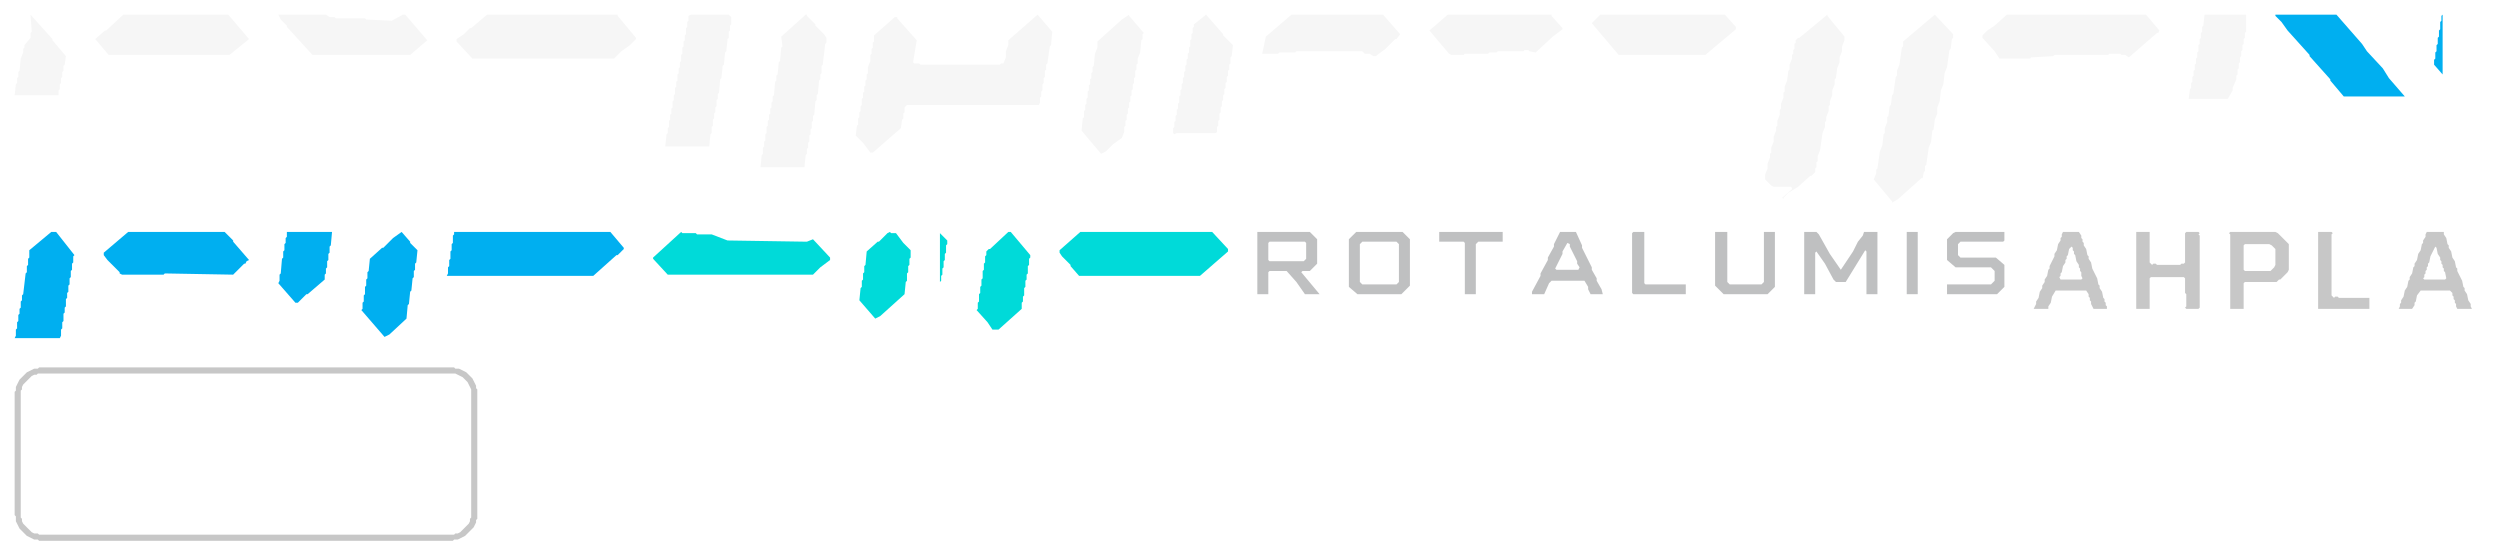
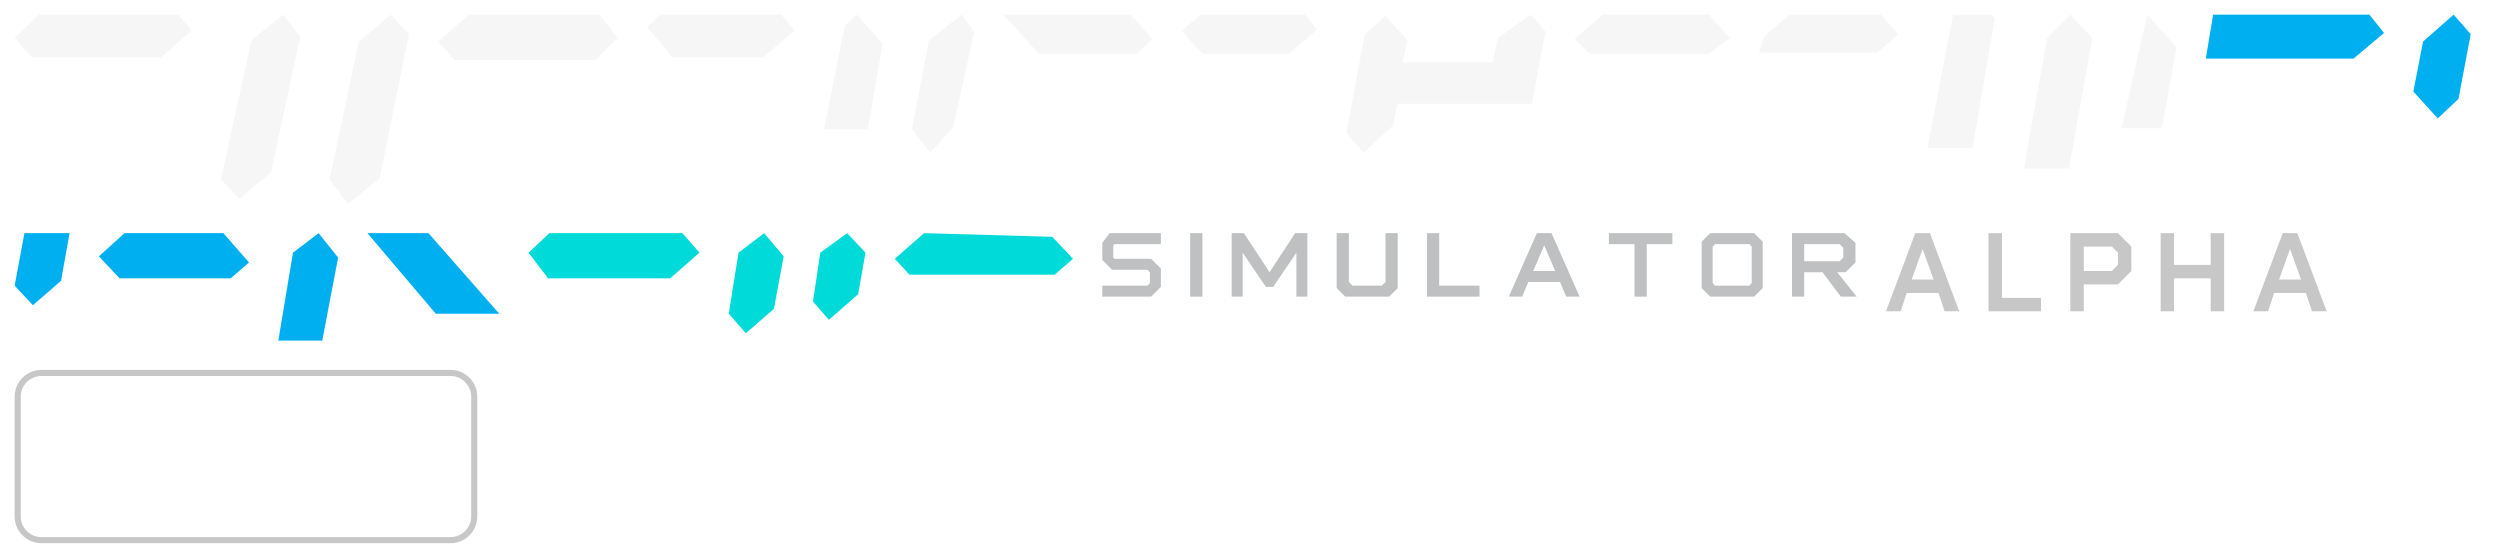
- <svg xmlns="http://www.w3.org/2000/svg" width="4096" height="910" viewBox="0 0 2048 455">
-   <g transform="translate(-307 -461)">
-     <path id="Open-part-1" d="M332,473 L333,487 L332,488 L332,492 L327,498 L327,500 L326,501 L326,504 L324,509 L323,519 L322,520 L322,524 L321,525 L321,529 L320,530 L319,539 L355,539 L355,535 L356,534 L356,530 L357,529 L357,525 L358,524 L358,520 L359,519 L359,515 L360,514 L361,507 L350,494 L350,493 Z" fill="#F6F6F6" fill-rule="evenodd" />
+ <svg xmlns="http://www.w3.org/2000/svg" width="4096" height="914" viewBox="0 0 2048 457">
+   <g transform="translate(-159 -301)">
+     <path id="O-top" d="M171 332 L191 313 L305 313 L316 326 L291 348 L185 348 Z" fill="#F6F6F6" fill-rule="evenodd" />
  </g>
-   <g transform="translate(-435 -459)">
-     <path id="Open-part-2" d="M513,491 L524,504 L623,504 L639,491 L622,471 L536,471 L522,484 L521,484 Z" fill="#F6F6F6" fill-rule="evenodd" />
+   <g transform="translate(66 -322)">
+     <path id="O-left" d="M166 334 L180 352 L156 463 L130 485 L115 469 L140 355 Z" fill="#F6F6F6" fill-rule="evenodd" />
  </g>
-   <g transform="translate(-110 -459)">
-     <path id="Open-part-3" d="M338,471 L340,475 L345,480 L345,481 L366,504 L446,504 L460,492 L442,471 L440,471 L431,476 L410,475 L409,474 L385,474 L384,473 L380,473 L377,471 Z" fill="#F6F6F6" fill-rule="evenodd" />
+   <g transform="translate(1 -318)">
+     <path id="O-right" d="M319 330 L334 346 L310 464 L284 485 L269 465 L293 352 Z" fill="#F6F6F6" fill-rule="evenodd" />
  </g>
-   <g transform="translate(241 -456)">
-     <path id="Open-part-4" d="M133,490 L146,504 L262,504 L268,498 L275,493 L280,488 L280,487 L265,469 L265,468 L158,468 L145,479 L144,479 L139,484 L133,488 Z" fill="#F6F6F6" fill-rule="evenodd" />
+   <g transform="translate(226 -456)">
+     <path id="O-bottom" d="M133 490 L158 468 L265 468 L280 487 L262 505 L146 505 Z" fill="#F6F6F6" fill-rule="evenodd" />
  </g>
-   <g transform="translate(-108 -384)">
-     <path id="Open-part-5" d="M705,396 L674,396 L672,397 L672,401 L671,402 L671,406 L670,407 L670,412 L669,413 L669,417 L668,418 L668,422 L667,423 L667,428 L666,429 L666,434 L665,435 L665,439 L664,440 L664,444 L663,445 L663,450 L662,451 L662,455 L661,456 L661,461 L660,462 L660,466 L659,467 L659,472 L658,473 L658,477 L657,478 L657,482 L656,483 L656,488 L655,489 L655,493 L654,494 L653,504 L689,504 L690,494 L691,493 L691,488 L692,487 L692,482 L693,481 L693,477 L694,476 L694,472 L695,471 L695,466 L696,465 L696,461 L697,460 L698,449 L699,448 L700,438 L701,437 L702,427 L703,426 L704,416 L705,415 L705,410 L706,409 L706,405 L707,404 L707,398 Z" fill="#F6F6F6" fill-rule="evenodd" />
+   <g transform="translate(165 -346)">
+     <path id="p-top" d="M365 368 L376 358 L475 358 L486 371 L460 393 L386 393 Z" fill="#F6F6F6" fill-rule="evenodd" />
  </g>
-   <g transform="translate(-129 -367)">
-     <path id="Open-part-6" d="M790,379 L789,379 L769,397 L770,405 L769,406 L768,417 L767,418 L766,428 L765,429 L765,433 L764,434 L763,445 L762,446 L762,450 L761,451 L761,455 L760,456 L760,460 L759,461 L759,465 L758,466 L758,470 L757,471 L757,476 L756,477 L756,482 L755,483 L755,487 L754,488 L754,493 L753,494 L752,504 L788,504 L789,494 L790,493 L790,489 L791,488 L791,484 L792,483 L792,478 L793,477 L793,473 L794,472 L794,467 L795,466 L795,462 L796,461 L797,450 L798,449 L798,445 L799,444 L800,433 L801,432 L801,428 L802,427 L802,421 L803,420 L805,403 L806,402 L806,398 L804,395 L797,388 L797,387 L790,380 Z" fill="#F6F6F6" fill-rule="evenodd" />
+   <g transform="translate(342 -360)">
+     <path id="p-left" d="M360 372 L381 396 L369 466 L333 466 L350 381 Z" fill="#F6F6F6" fill-rule="evenodd" />
  </g>
-   <g transform="translate(204 -362)">
-     <path id="Open-part-7" d="M658,388 L646,374 L622,395 L622,399 L620,404 L620,409 L618,414 L616,414 L615,415 L550,415 L549,414 L545,414 L544,413 L547,395 L531,377 L531,376 L529,376 L512,391 L512,396 L511,397 L511,401 L510,402 L510,406 L509,407 L509,412 L507,417 L507,422 L506,423 L506,427 L505,428 L505,432 L504,433 L504,437 L503,438 L503,442 L502,443 L502,448 L501,449 L501,453 L500,454 L500,458 L499,459 L499,464 L498,465 L497,473 L503,479 L509,487 L511,487 L534,467 L535,460 L536,459 L536,455 L537,454 L537,450 L539,448 L647,448 L648,446 L648,442 L649,441 L649,437 L650,436 L650,431 L651,430 L651,426 L652,425 L652,420 L653,419 L653,415 L654,414 L656,400 L657,399 Z" fill="#F6F6F6" fill-rule="evenodd" />
+   <g transform="translate(297 -364)">
+     <path id="p-right" d="M491 376 L501 390 L484 468 L465 489 L450 470 L464 397 Z" fill="#F6F6F6" fill-rule="evenodd" />
  </g>
-   <g transform="translate(439 -362)">
-     <path id="Open-part-8" d="M486,374 L480,378 L460,396 L460,401 L458,406 L457,416 L456,417 L456,421 L455,422 L455,426 L454,427 L454,431 L453,432 L453,436 L452,437 L452,442 L451,443 L451,447 L450,448 L450,452 L449,453 L449,458 L448,459 L447,469 L463,488 L467,486 L473,480 L480,475 L482,470 L482,466 L483,465 L483,461 L484,460 L484,456 L485,455 L485,451 L486,450 L486,446 L487,445 L487,441 L488,440 L488,436 L489,435 L489,431 L490,430 L490,426 L491,425 L491,420 L492,419 L492,415 L493,414 L493,410 L495,405 L496,395 L497,394 L497,390 L498,389 L486,375 Z" fill="#F6F6F6" fill-rule="evenodd" />
+   <g transform="translate(484 -461)">
+     <path id="p-bottom" d="M338 473 L367 505 L447 505 L460 493 L442 473 Z" fill="#F6F6F6" fill-rule="evenodd" />
  </g>
-   <g transform="translate(628 -357)">
-     <path id="Open-part-9" d="M360,369 L350,377 L350,379 L349,380 L349,384 L348,385 L348,389 L347,390 L347,395 L346,396 L346,400 L345,401 L345,405 L344,406 L344,410 L343,411 L343,415 L342,416 L342,420 L341,421 L341,425 L340,426 L340,430 L339,431 L339,435 L338,436 L338,441 L337,442 L337,446 L336,447 L336,451 L335,452 L335,456 L334,457 L334,461 L333,462 L333,466 L334,467 L336,466 L368,466 L369,465 L369,461 L370,460 L370,456 L371,455 L371,450 L372,449 L372,445 L373,444 L373,440 L374,439 L374,435 L375,434 L375,430 L376,429 L376,425 L377,424 L377,420 L378,419 L378,415 L379,414 L379,410 L380,409 L380,404 L381,403 L382,394 L374,386 L374,385 Z" fill="#F6F6F6" fill-rule="evenodd" />
+   <g transform="translate(434 -347)">
+     <path id="e-top" d="M534 372 L550 359 L635 359 L645 371 L622 391 L551 391 Z" fill="#F6F6F6" fill-rule="evenodd" />
  </g>
-   <g transform="translate(361 -347)">
-     <path id="Open-part-10" d="M673,391 L686,391 L687,390 L700,390 L701,389 L755,389 L757,391 L761,391 L764,393 L766,393 L774,387 L782,379 L783,379 L786,375 L772,359 L697,359 L676,377 Z" fill="#F6F6F6" fill-rule="evenodd" />
+   <g transform="translate(606 -364)">
+     <path id="e-middle" d="M529 377 L547 397 L543 415 L617 415 L621 395 L648 376 L660 390 L649 449 L539 449 L535 467 L511 489 L497 473 L512 392 Z" fill="#F6F6F6" fill-rule="evenodd" />
  </g>
-   <g transform="translate(637 -347)">
-     <path id="Open-part-11" d="M534,372 L550,391 L552,392 L562,392 L563,391 L582,391 L583,390 L589,390 L590,389 L611,389 L612,388 L615,388 L616,389 L621,390 L635,377 L643,371 L643,370 L634,360 L634,359 L549,359 Z" fill="#F6F6F6" fill-rule="evenodd" />
+   <g transform="translate(777 -461)">
+     <path id="e-bottom" d="M513 493 L536 473 L623 473 L640 492 L623 505 L525 505 Z" fill="#F6F6F6" fill-rule="evenodd" />
  </g>
-   <g transform="translate(940 -347)">
-     <path id="Open-part-12" d="M364,366 L386,392 L457,392 L482,371 L482,369 L473,359 L371,359 Z" fill="#F6F6F6" fill-rule="evenodd" />
+   <g transform="translate(768 -347)">
+     <path id="n-top" d="M673 390 L677 377 L698 359 L773 359 L787 375 L770 390 Z" fill="#F6F6F6" fill-rule="evenodd" />
  </g>
-   <g transform="translate(1331 -322)">
-     <path id="Open-part-13" d="M166,334 L143,353 L142,353 L140,355 L140,357 L139,358 L139,362 L138,363 L138,366 L137,367 L137,370 L135,375 L135,379 L134,380 L133,388 L131,393 L131,397 L130,398 L130,402 L128,407 L128,411 L127,412 L127,416 L125,421 L125,425 L124,426 L124,429 L122,434 L122,438 L120,443 L120,447 L119,448 L119,451 L117,456 L117,460 L115,465 L115,469 L120,474 L122,475 L136,475 L137,476 L137,477 L129,484 L130,485 L130,484 L134,480 L142,475 L152,466 L153,466 L156,463 L156,460 L157,459 L157,455 L158,454 L158,450 L160,445 L162,431 L164,426 L164,422 L165,421 L165,418 L167,413 L167,409 L168,408 L168,405 L170,400 L170,396 L172,391 L172,387 L173,386 L174,378 L176,373 L176,369 L178,364 L178,360 L180,355 L180,352 L166,335 Z" fill="#F6F6F6" fill-rule="evenodd" />
+   <g transform="translate(926 -384)">
+     <path id="n-left" d="M674 396 L706 396 L708 400 L690 505 L653 505 Z" fill="#F6F6F6" fill-rule="evenodd" />
  </g>
-   <g transform="translate(1266 -318)">
-     <path id="Open-part-14" d="M319,330 L293,352 L293,356 L292,357 L290,371 L288,376 L288,380 L287,381 L285,395 L284,396 L283,404 L282,405 L281,413 L280,414 L280,418 L278,423 L278,427 L277,428 L276,437 L274,442 L272,456 L271,457 L271,460 L269,465 L284,483 L284,484 L289,481 L308,464 L309,464 L310,459 L311,458 L311,454 L312,453 L314,439 L316,434 L317,425 L318,424 L319,416 L321,411 L321,406 L323,401 L324,392 L326,387 L327,378 L329,373 L331,359 L332,358 L333,350 L334,349 L334,346 Z" fill="#F6F6F6" fill-rule="evenodd" />
+   <g transform="translate(906 -367)">
+     <path id="n-right" d="M790 379 L808 398 L789 505 L752 505 L771 398 Z" fill="#F6F6F6" fill-rule="evenodd" />
  </g>
-   <g transform="translate(1453 -301)">
-     <path id="Open-part-15" d="M171,332 L181,343 L185,349 L210,349 L211,348 L229,347 L230,346 L274,346 L275,345 L284,345 L285,346 L288,346 L291,348 L314,328 L315,328 L316,326 L305,313 L191,313 L181,322 L175,326 L171,330 Z" fill="#F6F6F6" fill-rule="evenodd" />
+   <g transform="translate(1426 -469)">
+     <path id="p-tail" d="M333 481 L357 508 L345 574 L312 574 Z" fill="#F6F6F6" fill-rule="evenodd" />
  </g>
-   <g transform="translate(1481 -493)">
-     <path id="p-descender-part-1" d="M325,505 L324,514 L323,515 L323,519 L322,520 L322,524 L321,525 L321,529 L320,530 L320,535 L319,536 L319,540 L318,541 L318,545 L317,546 L317,550 L316,551 L316,555 L315,556 L315,560 L314,561 L314,565 L313,566 L312,574 L344,574 L348,567 L348,565 L351,558 L351,555 L352,554 L352,550 L353,549 L353,545 L354,544 L354,540 L355,539 L355,535 L356,534 L356,530 L357,529 L357,525 L358,524 L358,520 L359,519 L359,505 Z" fill="#F6F6F6" fill-rule="evenodd" />
+   <g transform="translate(976 -301)">
+     <path id="R-top" d="M831 349 L952 349 L977 328 L965 313 L837 313 Z" fill="#00AFF0" fill-rule="evenodd" />
  </g>
-   <g transform="translate(988 -425)">
-     <path id="R-part-1" d="M876,437 L876,438 L881,443 L886,450 L904,470 L904,471 L921,490 L921,491 L932,504 L982,504 L969,489 L964,481 L951,467 L947,461 L926,437 Z" fill="#00AFF0" fill-rule="evenodd" />
+   <g transform="translate(1030 -319)">
+     <path id="R-right" d="M947 394 L967 416 L984 400 L994 347 L980 331 L955 353 Z" fill="#00AFF0" fill-rule="evenodd" />
  </g>
-   <g transform="translate(1004 -419)">
-     <path id="R-part-2" d="M997,431 L996,432 L996,436 L995,437 L995,443 L994,444 L994,449 L993,450 L993,455 L992,456 L992,461 L991,462 L991,467 L990,468 L990,472 L997,480 Z" fill="#00AFF0" fill-rule="evenodd" />
+   <g transform="translate(-811 -164)">
+     <path id="R-upper-left" d="M823 398 L838 414 L861 394 L868 355 L831 355 Z" fill="#00AFF0" fill-rule="evenodd" />
  </g>
-   <g transform="translate(-793 -227)">
-     <path id="R-part-3" d="M839,417 L835,417 L817,432 L817,438 L816,439 L816,444 L815,445 L815,450 L814,451 L812,468 L811,469 L811,473 L810,474 L810,479 L809,480 L809,484 L808,485 L808,490 L807,491 L807,496 L806,497 L806,502 L805,504 L842,504 L843,502 L843,497 L844,496 L844,491 L845,490 L845,484 L846,483 L846,479 L847,478 L847,472 L848,471 L848,467 L849,466 L849,461 L850,460 L850,455 L851,454 L851,449 L852,448 L852,443 L853,442 L853,437 L854,436 Z" fill="#00AFF0" fill-rule="evenodd" />
+   <g transform="translate(-762 -206)">
+     <path id="R-middle" d="M843 416 L860 434 L951 434 L966 421 L945 397 L864 397 Z" fill="#00AFF0" fill-rule="evenodd" />
  </g>
-   <g transform="translate(-759 -207)">
-     <path id="R-part-4" d="M844,414 L844,416 L847,420 L857,430 L857,431 L859,432 L893,432 L894,431 L950,432 L959,423 L960,423 L961,421 L963,420 L950,405 L950,404 L943,397 L864,397 Z" fill="#00AFF0" fill-rule="evenodd" />
+   <g transform="translate(-578 -226)">
+     <path id="R-lower-left" d="M806 505 L842 505 L855 437 L839 417 L818 433 Z" fill="#00AFF0" fill-rule="evenodd" />
  </g>
-   <g transform="translate(-595 -165)">
-     <path id="R-part-5" d="M867,355 L830,355 L830,359 L829,360 L829,364 L828,365 L828,370 L827,371 L827,376 L826,377 L825,389 L824,390 L824,395 L823,397 L837,413 L839,413 L846,406 L847,406 L861,394 L861,390 L862,389 L862,385 L863,384 L863,379 L864,378 L864,373 L865,372 L865,367 L866,366 Z" fill="#00AFF0" fill-rule="evenodd" />
+   <g transform="translate(-576 -248)">
+     <path id="R-leg" d="M877 439 L933 505 L985 505 L927 439 Z" fill="#00AFF0" fill-rule="evenodd" />
  </g>
-   <g transform="translate(-651 -140)">
-     <path id="R-part-6" d="M980,330 L973,335 L965,343 L964,343 L954,352 L953,362 L952,363 L952,368 L951,369 L951,374 L950,375 L950,381 L949,382 L949,387 L948,388 L948,393 L947,394 L966,416 L970,414 L984,401 L985,390 L986,389 L987,379 L988,378 L989,368 L990,367 L990,362 L991,361 L991,356 L992,355 L993,345 L987,339 L987,338 Z" fill="#00AFF0" fill-rule="evenodd" />
+   <g transform="translate(-600 -122)">
+     <path id="C-top" d="M1033 329 L1050 313 L1159 313 L1173 329 L1149 350 L1049 350 Z" fill="#00DAD9" fill-rule="evenodd" />
  </g>
-   <g transform="translate(-465 -123)">
-     <path id="R-part-7" d="M831,349 L951,349 L970,332 L971,332 L976,327 L976,326 L965,313 L837,313 L837,315 L836,316 L836,322 L835,323 L835,328 L834,329 L834,335 L833,336 L833,341 L832,342 L832,347 Z" fill="#00AFF0" fill-rule="evenodd" />
+   <g transform="translate(-404 -142)">
+     <path id="C-upper-left" d="M1001 399 L1015 415 L1038 395 L1046 352 L1030 333 L1009 349 Z" fill="#00DAD9" fill-rule="evenodd" />
  </g>
-   <g transform="translate(-472 -279)">
-     <path id="C-part-1" d="M1007,490 L1007,491 L1019,504 L1138,504 L1144,498 L1152,492 L1152,490 L1138,475 L1133,477 L1068,476 L1055,471 L1043,471 L1042,470 L1031,470 L1030,469 Z" fill="#00DAD9" fill-rule="evenodd" />
+   <g transform="translate(-324 -226)">
+     <path id="C-lower-left" d="M990 473 L1003 488 L1027 467 L1033 433 L1018 417 L996 433 Z" fill="#00DAD9" fill-rule="evenodd" />
  </g>
-   <g transform="translate(-286 -226)">
-     <path id="C-part-2" d="M1020,417 L1016,417 L1015,416 L1013,417 L1006,424 L1005,424 L996,432 L995,443 L994,444 L994,449 L993,450 L993,455 L992,456 L992,461 L991,462 L990,472 L1003,487 L1007,485 L1027,467 L1028,457 L1029,456 L1029,450 L1030,449 L1030,444 L1031,443 L1031,438 L1032,437 L1032,431 L1026,425 Z" fill="#00DAD9" fill-rule="evenodd" />
+   <g transform="translate(-275 -280)">
+     <path id="C-bottom" d="M1008 492 L1020 505 L1139 505 L1154 492 L1137 474 L1032 471 Z" fill="#00DAD9" fill-rule="evenodd" />
  </g>
-   <g transform="translate(-217 -148)">
-     <path id="C-part-3" d="M987,338 L987,384 L987,379 L988,378 L988,374 L989,373 L989,368 L990,367 L990,362 L991,361 L991,356 L992,355 L992,349 L993,348 L993,345 L987,339 Z" fill="#00DAD9" fill-rule="evenodd" />
+   <g transform="translate(509 -358)">
+     <path id="SIMULATOR-S" d="M400 549 L442 549 L442 558 L404 558 L403 559 L403 569 L404 570 L434 570 L442 578 L442 593 L434 601 L394 601 L394 592 L431 592 L433 590 L433 581 L431 579 L402 579 L394 571 L394 557 Z" fill="#BFC0C1" fill-rule="evenodd" />
  </g>
-   <g transform="translate(-201 -143)">
-     <path id="C-part-4" d="M1029,333 L1027,333 L1012,347 L1011,347 L1009,349 L1009,352 L1008,353 L1008,358 L1007,359 L1007,364 L1006,365 L1006,371 L1005,372 L1005,377 L1004,378 L1004,383 L1003,384 L1003,390 L1002,391 L1002,396 L1001,397 L1010,407 L1014,413 L1019,413 L1038,396 L1038,391 L1039,390 L1039,386 L1040,385 L1040,379 L1041,378 L1041,373 L1042,372 L1042,368 L1043,367 L1043,361 L1044,360 L1044,355 L1045,354 L1045,352 Z" fill="#00DAD9" fill-rule="evenodd" />
+   <g transform="translate(497 -358)">
+     <path id="SIMULATOR-I" d="M478 549 L488 549 L488 601 L478 601 Z" fill="#BFC0C1" fill-rule="evenodd" />
  </g>
-   <g transform="translate(-165 -123)">
-     <path id="C-part-5" d="M1033,328 L1033,330 L1035,333 L1042,340 L1042,341 L1049,349 L1148,349 L1171,329 L1171,327 L1158,313 L1050,313 Z" fill="#00DAD9" fill-rule="evenodd" />
+   <g transform="translate(483 -358)">
+     <path id="SIMULATOR-M" d="M526 601 L526 549 L536 549 L557 581 L578 549 L588 549 L588 601 L579 601 L579 565 L560 593 L554 593 L535 565 L535 601 Z" fill="#BFC0C1" fill-rule="evenodd" />
  </g>
-   <g transform="translate(-13 -359)">
-     <path id="SIMULATOR-part-1" d="M1043,549 L1043,600 L1052,600 L1052,582 L1053,581 L1067,581 L1075,590 L1082,600 L1094,600 L1079,582 L1080,581 L1086,581 L1092,575 L1092,555 L1086,549 Z M1052,558 L1053,557 L1082,557 L1083,558 L1083,571 L1081,573 L1053,573 L1052,572 Z" fill="#BFC0C1" fill-rule="evenodd" />
+   <g transform="translate(470 -358)">
+     <path id="SIMULATOR-U" d="M625 549 L635 549 L635 589 L638 592 L662 592 L665 589 L665 549 L675 549 L675 594 L668 601 L632 601 L625 594 Z" fill="#BFC0C1" fill-rule="evenodd" />
  </g>
-   <g transform="translate(150 -359)">
-     <path id="SIMULATOR-part-3" d="M961,549 L955,555 L955,594 L962,600 L998,600 L1005,593 L1005,555 L999,549 Z M966,557 L994,557 L996,559 L996,590 L994,592 L966,592 L964,590 L964,559 Z" fill="#BFC0C1" fill-rule="evenodd" />
+   <g transform="translate(456 -358)">
+     <path id="SIMULATOR-L" d="M713 549 L723 549 L723 592 L756 592 L756 601 L713 601 Z" fill="#BFC0C1" fill-rule="evenodd" />
  </g>
-   <g transform="translate(310 -359)">
-     <path id="SIMULATOR-part-5" d="M869,549 L869,557 L889,557 L890,558 L890,600 L899,600 L899,559 L901,557 L921,557 L921,549 Z" fill="#BFC0C1" fill-rule="evenodd" />
+   <g transform="translate(449 -358)">
+     <path id="SIMULATOR-A" d="M787 601 L810 549 L822 549 L845 601 L834 601 L829 589 L803 589 L798 601 Z M807 580 L825 580 L816 559 Z" fill="#BFC0C1" fill-rule="evenodd" />
  </g>
-   <g transform="translate(468 -359)">
-     <path id="SIMULATOR-part-6" d="M810,549 L805,559 L805,561 L800,570 L800,572 L794,583 L794,585 L787,598 L787,600 L797,600 L801,591 L803,589 L830,589 L833,594 L833,596 L835,600 L845,600 L844,596 L840,589 L840,587 L836,580 L836,578 L828,562 L828,560 L823,549 Z M816,558 L818,559 L818,561 L824,573 L824,575 L826,578 L825,580 L807,580 L806,579 L812,567 L812,565 Z" fill="#BFC0C1" fill-rule="evenodd" />
+   <g transform="translate(449 -358)">
+     <path id="SIMULATOR-T" d="M869 549 L921 549 L921 558 L900 558 L900 601 L890 601 L890 558 L869 558 Z" fill="#BFC0C1" fill-rule="evenodd" />
  </g>
-   <g transform="translate(625 -359)">
-     <path id="SIMULATOR-part-8" d="M713,549 L712,550 L712,599 L713,600 L756,600 L756,592 L723,592 L722,591 L722,549 Z" fill="#BFC0C1" fill-rule="evenodd" />
+   <g transform="translate(439 -358)">
+     <path id="SIMULATOR-O" d="M962 549 L998 549 L1005 556 L1005 594 L998 601 L962 601 L955 594 L955 556 Z M966 558 L994 558 L996 560 L996 590 L994 592 L966 592 L964 590 L964 560 Z" fill="#BFC0C1" fill-rule="evenodd" />
  </g>
-   <g transform="translate(780 -359)">
-     <path id="SIMULATOR-part-9" d="M625,549 L625,593 L632,600 L668,600 L674,594 L674,549 L665,549 L665,590 L663,592 L637,592 L635,590 L635,549 Z" fill="#BFC0C1" fill-rule="evenodd" />
+   <g transform="translate(425 -358)">
+     <path id="SIMULATOR-R" d="M1043 549 L1086 549 L1095 557 L1095 573 L1087 581 L1080 581 L1096 601 L1083 601 L1068 581 L1053 581 L1053 601 L1043 601 Z M1053 558 L1082 558 L1085 561 L1085 569 L1082 572 L1053 572 Z" fill="#BFC0C1" fill-rule="evenodd" />
  </g>
-   <g transform="translate(951 -359)">
-     <path id="SIMULATOR-part-10" d="M527,549 L527,600 L536,600 L536,566 L537,565 L544,575 L551,588 L553,590 L561,590 L577,564 L578,565 L578,600 L587,600 L587,549 L576,549 L575,552 L571,557 L567,565 L557,580 L548,567 L539,551 L537,549 Z" fill="#BFC0C1" fill-rule="evenodd" />
+   <g transform="translate(305 -211)">
+     <path id="ALPHA-A-first" d="M1240 466 L1264 402 L1276 402 L1300 466 L1288 466 L1283 451 L1257 451 L1252 466 Z M1261 440 L1279 440 L1270 415 Z" fill="#C7C7C7" fill-rule="evenodd" />
  </g>
-   <g transform="translate(1083 -359)">
-     <path id="SIMULATOR-part-11" d="M479,549 L479,600 L488,600 L488,549 Z" fill="#BFC0C1" fill-rule="evenodd" />
+   <g transform="translate(320 -211)">
+     <path id="ALPHA-L" d="M1309 402 L1320 402 L1320 455 L1352 455 L1352 466 L1309 466 Z" fill="#C7C7C7" fill-rule="evenodd" />
  </g>
-   <g transform="translate(1201 -359)">
-     <path id="SIMULATOR-part-12" d="M399,550 L394,555 L394,572 L401,578 L430,578 L433,581 L433,589 L430,592 L394,592 L394,600 L435,600 L441,594 L441,576 L434,570 L405,570 L403,568 L403,559 L405,557 L440,557 L441,556 L441,549 L401,549 Z" fill="#BFC0C1" fill-rule="evenodd" />
+   <g transform="translate(334 -211)">
+     <path id="ALPHA-P" d="M1362 402 L1401 402 L1412 413 L1412 433 L1401 444 L1373 444 L1373 466 L1362 466 Z M1373 413 L1396 413 L1401 418 L1401 428 L1396 433 L1373 433 Z" fill="#C7C7C7" fill-rule="evenodd" />
  </g>
-   <g transform="translate(184 -212)">
-     <path id="alpha-part-0" d="M1506,402 L1505,404 L1505,406 L1504,407 L1504,409 L1502,412 L1501,417 L1499,420 L1499,422 L1495,430 L1495,432 L1494,433 L1493,438 L1491,441 L1491,443 L1489,446 L1489,448 L1487,451 L1486,456 L1484,459 L1484,461 L1482,465 L1494,465 L1494,463 L1496,460 L1497,455 L1500,450 L1525,450 L1527,453 L1527,455 L1528,456 L1528,458 L1529,459 L1529,461 L1531,465 L1542,465 L1542,463 L1541,462 L1541,460 L1540,459 L1540,457 L1539,456 L1538,451 L1536,448 L1536,446 L1535,445 L1534,440 L1530,432 L1529,427 L1527,424 L1527,422 L1526,421 L1525,416 L1523,413 L1523,411 L1522,410 L1522,408 L1521,407 L1521,405 L1519,402 Z M1513,414 L1514,415 L1514,417 L1515,418 L1515,420 L1516,421 L1517,426 L1519,429 L1519,431 L1520,432 L1520,434 L1521,435 L1521,438 L1522,440 L1521,441 L1504,441 L1503,439 L1504,438 L1504,436 L1505,435 L1506,430 L1508,427 L1508,425 L1509,424 L1509,422 L1510,421 L1511,416 Z" fill="#C7C7C7" fill-rule="evenodd" />
+   <g transform="translate(348 -211)">
+     <path id="ALPHA-H" d="M1422 402 L1433 402 L1433 428 L1463 428 L1463 402 L1474 402 L1474 466 L1463 466 L1463 439 L1433 439 L1433 466 L1422 466 Z" fill="#C7C7C7" fill-rule="evenodd" />
  </g>
-   <g transform="translate(328 -212)">
-     <path id="alpha-part-2" d="M1422,402 L1422,465 L1433,465 L1433,440 L1434,439 L1461,439 L1462,440 L1462,452 L1463,453 L1463,463 L1462,464 L1463,465 L1473,465 L1474,464 L1474,405 L1473,404 L1474,403 L1473,402 L1463,402 L1462,403 L1462,427 L1461,428 L1459,428 L1458,429 L1439,429 L1438,428 L1436,428 L1435,429 L1433,427 L1433,402 Z" fill="#C7C7C7" fill-rule="evenodd" />
+   <g transform="translate(364 -211)">
+     <path id="ALPHA-A-last" d="M1482 466 L1506 402 L1518 402 L1542 466 L1530 466 L1525 451 L1499 451 L1494 466 Z M1503 440 L1521 440 L1512 415 Z" fill="#C7C7C7" fill-rule="evenodd" />
  </g>
-   <g transform="translate(465 -212)">
-     <path id="alpha-part-3" d="M1399,402 L1362,402 L1361,403 L1362,404 L1362,465 L1373,465 L1373,444 L1374,443 L1400,443 L1402,441 L1403,441 L1409,435 L1410,433 L1410,412 L1401,403 Z M1373,413 L1374,412 L1394,412 L1396,413 L1399,416 L1399,429 L1398,431 L1395,434 L1374,434 L1373,433 Z" fill="#C7C7C7" fill-rule="evenodd" />
-   </g>
-   <g transform="translate(590 -212)">
-     <path id="alpha-part-5" d="M1309,402 L1309,465 L1351,465 L1351,456 L1326,456 L1325,455 L1323,455 L1322,456 L1320,454 L1320,404 L1321,403 L1320,402 Z" fill="#C7C7C7" fill-rule="evenodd" />
-   </g>
-   <g transform="translate(725 -212)">
-     <path id="alpha-part-6" d="M1263,402 L1262,404 L1262,406 L1260,409 L1260,411 L1259,412 L1258,417 L1256,420 L1255,425 L1253,428 L1253,430 L1252,431 L1251,436 L1249,439 L1249,441 L1248,442 L1247,447 L1245,450 L1244,455 L1242,458 L1242,460 L1241,461 L1241,463 L1240,465 L1251,465 L1253,462 L1253,460 L1254,459 L1255,454 L1258,450 L1282,450 L1284,452 L1284,454 L1285,455 L1285,457 L1286,458 L1286,460 L1287,461 L1287,463 L1288,465 L1300,465 L1299,463 L1299,461 L1297,458 L1296,453 L1294,450 L1294,448 L1293,447 L1292,442 L1288,434 L1288,432 L1287,431 L1286,426 L1284,423 L1283,418 L1281,415 L1281,413 L1280,412 L1279,407 L1277,404 L1277,402 Z M1270,414 L1271,415 L1272,420 L1274,423 L1274,425 L1275,426 L1275,428 L1276,429 L1276,431 L1277,432 L1277,434 L1278,435 L1279,440 L1278,441 L1261,441 L1260,440 L1261,439 L1261,437 L1262,436 L1262,434 L1263,433 L1263,431 L1264,430 L1264,428 L1265,427 L1266,422 Z" fill="#C7C7C7" fill-rule="evenodd" />
-   </g>
-   <g transform="translate(-1189 -61)">
-     <path id="alpha-part-8" d="M1202,378 L1202,381 L1201,382 L1201,483 L1202,484 L1202,488 L1205,494 L1211,500 L1217,503 L1220,503 L1221,504 L1560,504 L1561,503 L1564,503 L1570,500 L1577,493 L1579,489 L1579,487 L1580,486 L1580,380 L1579,379 L1579,377 L1576,371 L1571,366 L1565,363 L1562,363 L1561,362 L1221,362 L1220,363 L1217,363 L1211,366 L1205,372 Z M1206,381 L1207,380 L1207,378 L1208,376 L1215,369 L1217,368 L1219,368 L1220,367 L1562,367 L1568,370 L1572,374 L1575,380 L1575,485 L1574,486 L1574,488 L1573,490 L1566,497 L1564,498 L1562,498 L1561,499 L1221,499 L1220,498 L1217,498 L1215,497 L1208,490 L1207,488 L1207,486 L1206,485 Z" fill="#C7C7C7" fill-rule="evenodd" />
+   <g transform="translate(-1189 -59)">
+     <path id="ALPHA-frame" d="M1223 362 L1558 362 C1570.15 362 1580 371.85 1580 384 L1580 482 C1580 494.15 1570.15 504 1558 504 L1223 504 C1210.85 504 1201 494.15 1201 482 L1201 384 C1201 371.85 1210.85 362 1223 362 Z M1223 367 L1558 367 C1567.39 367 1575 374.61 1575 384 L1575 482 C1575 491.39 1567.39 499 1558 499 L1223 499 C1213.61 499 1206 491.39 1206 482 L1206 384 C1206 374.61 1213.61 367 1223 367 Z" fill="#C7C7C7" fill-rule="evenodd" />
  </g>
</svg>
